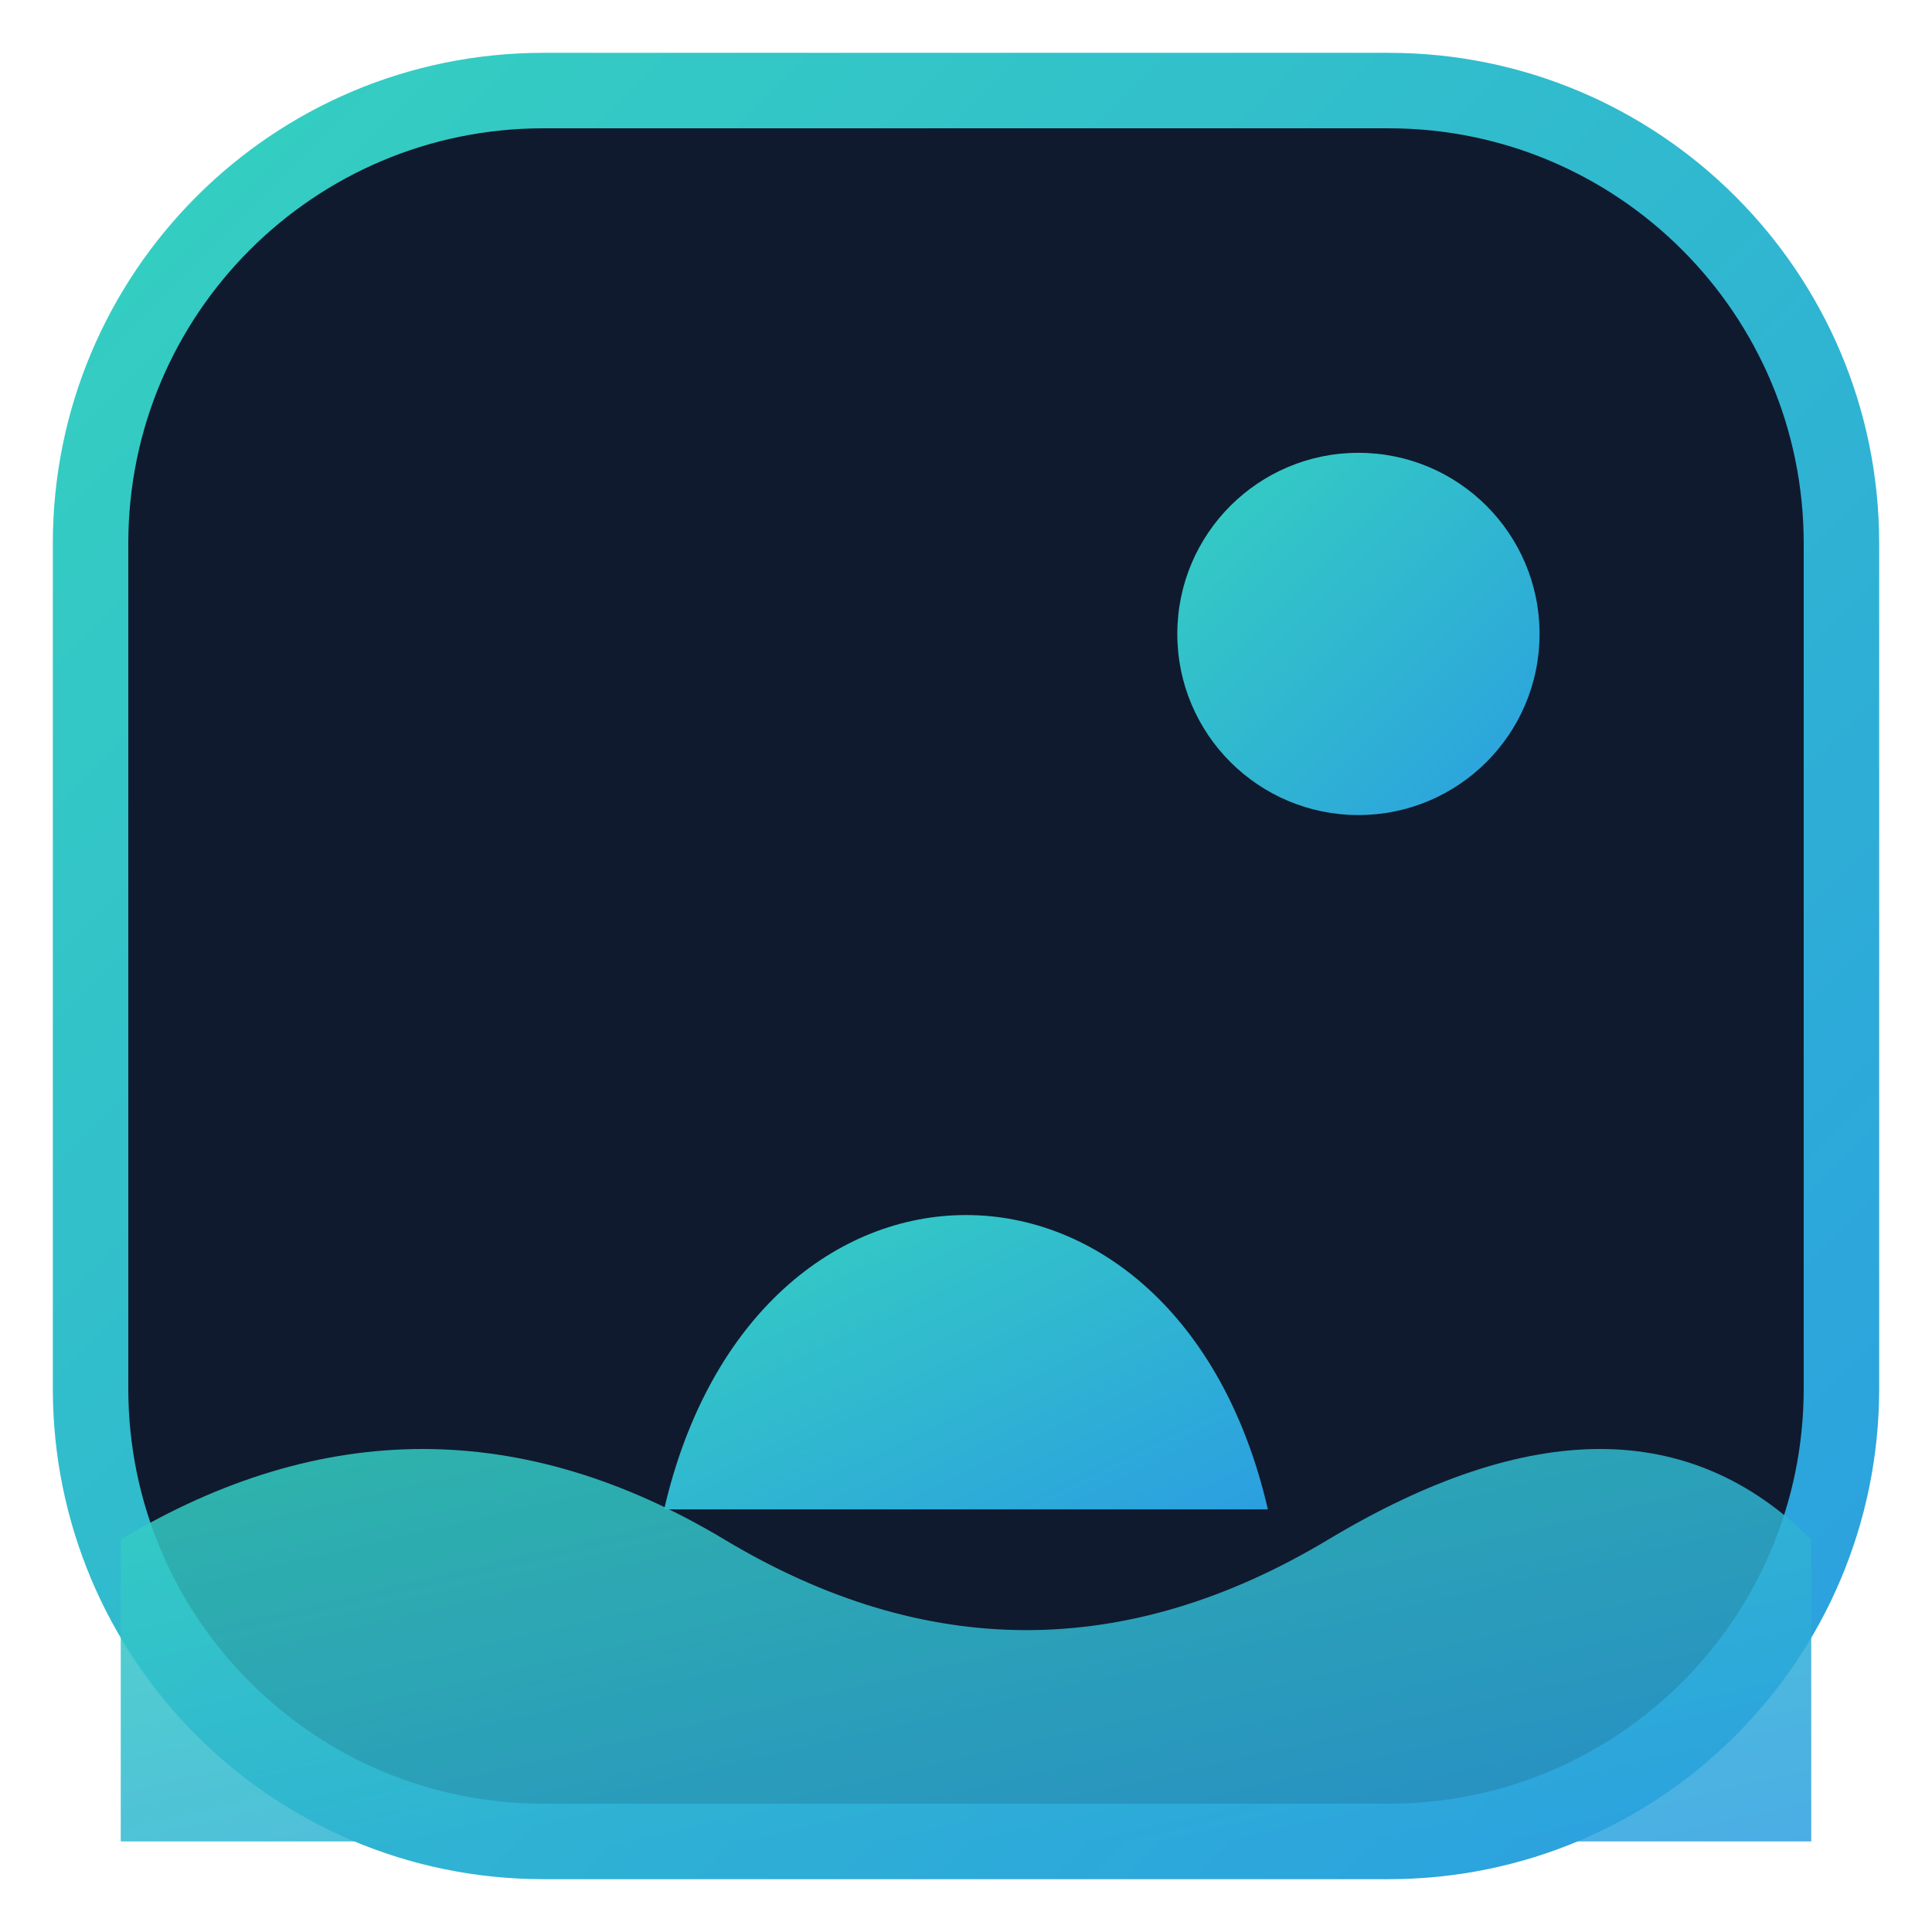
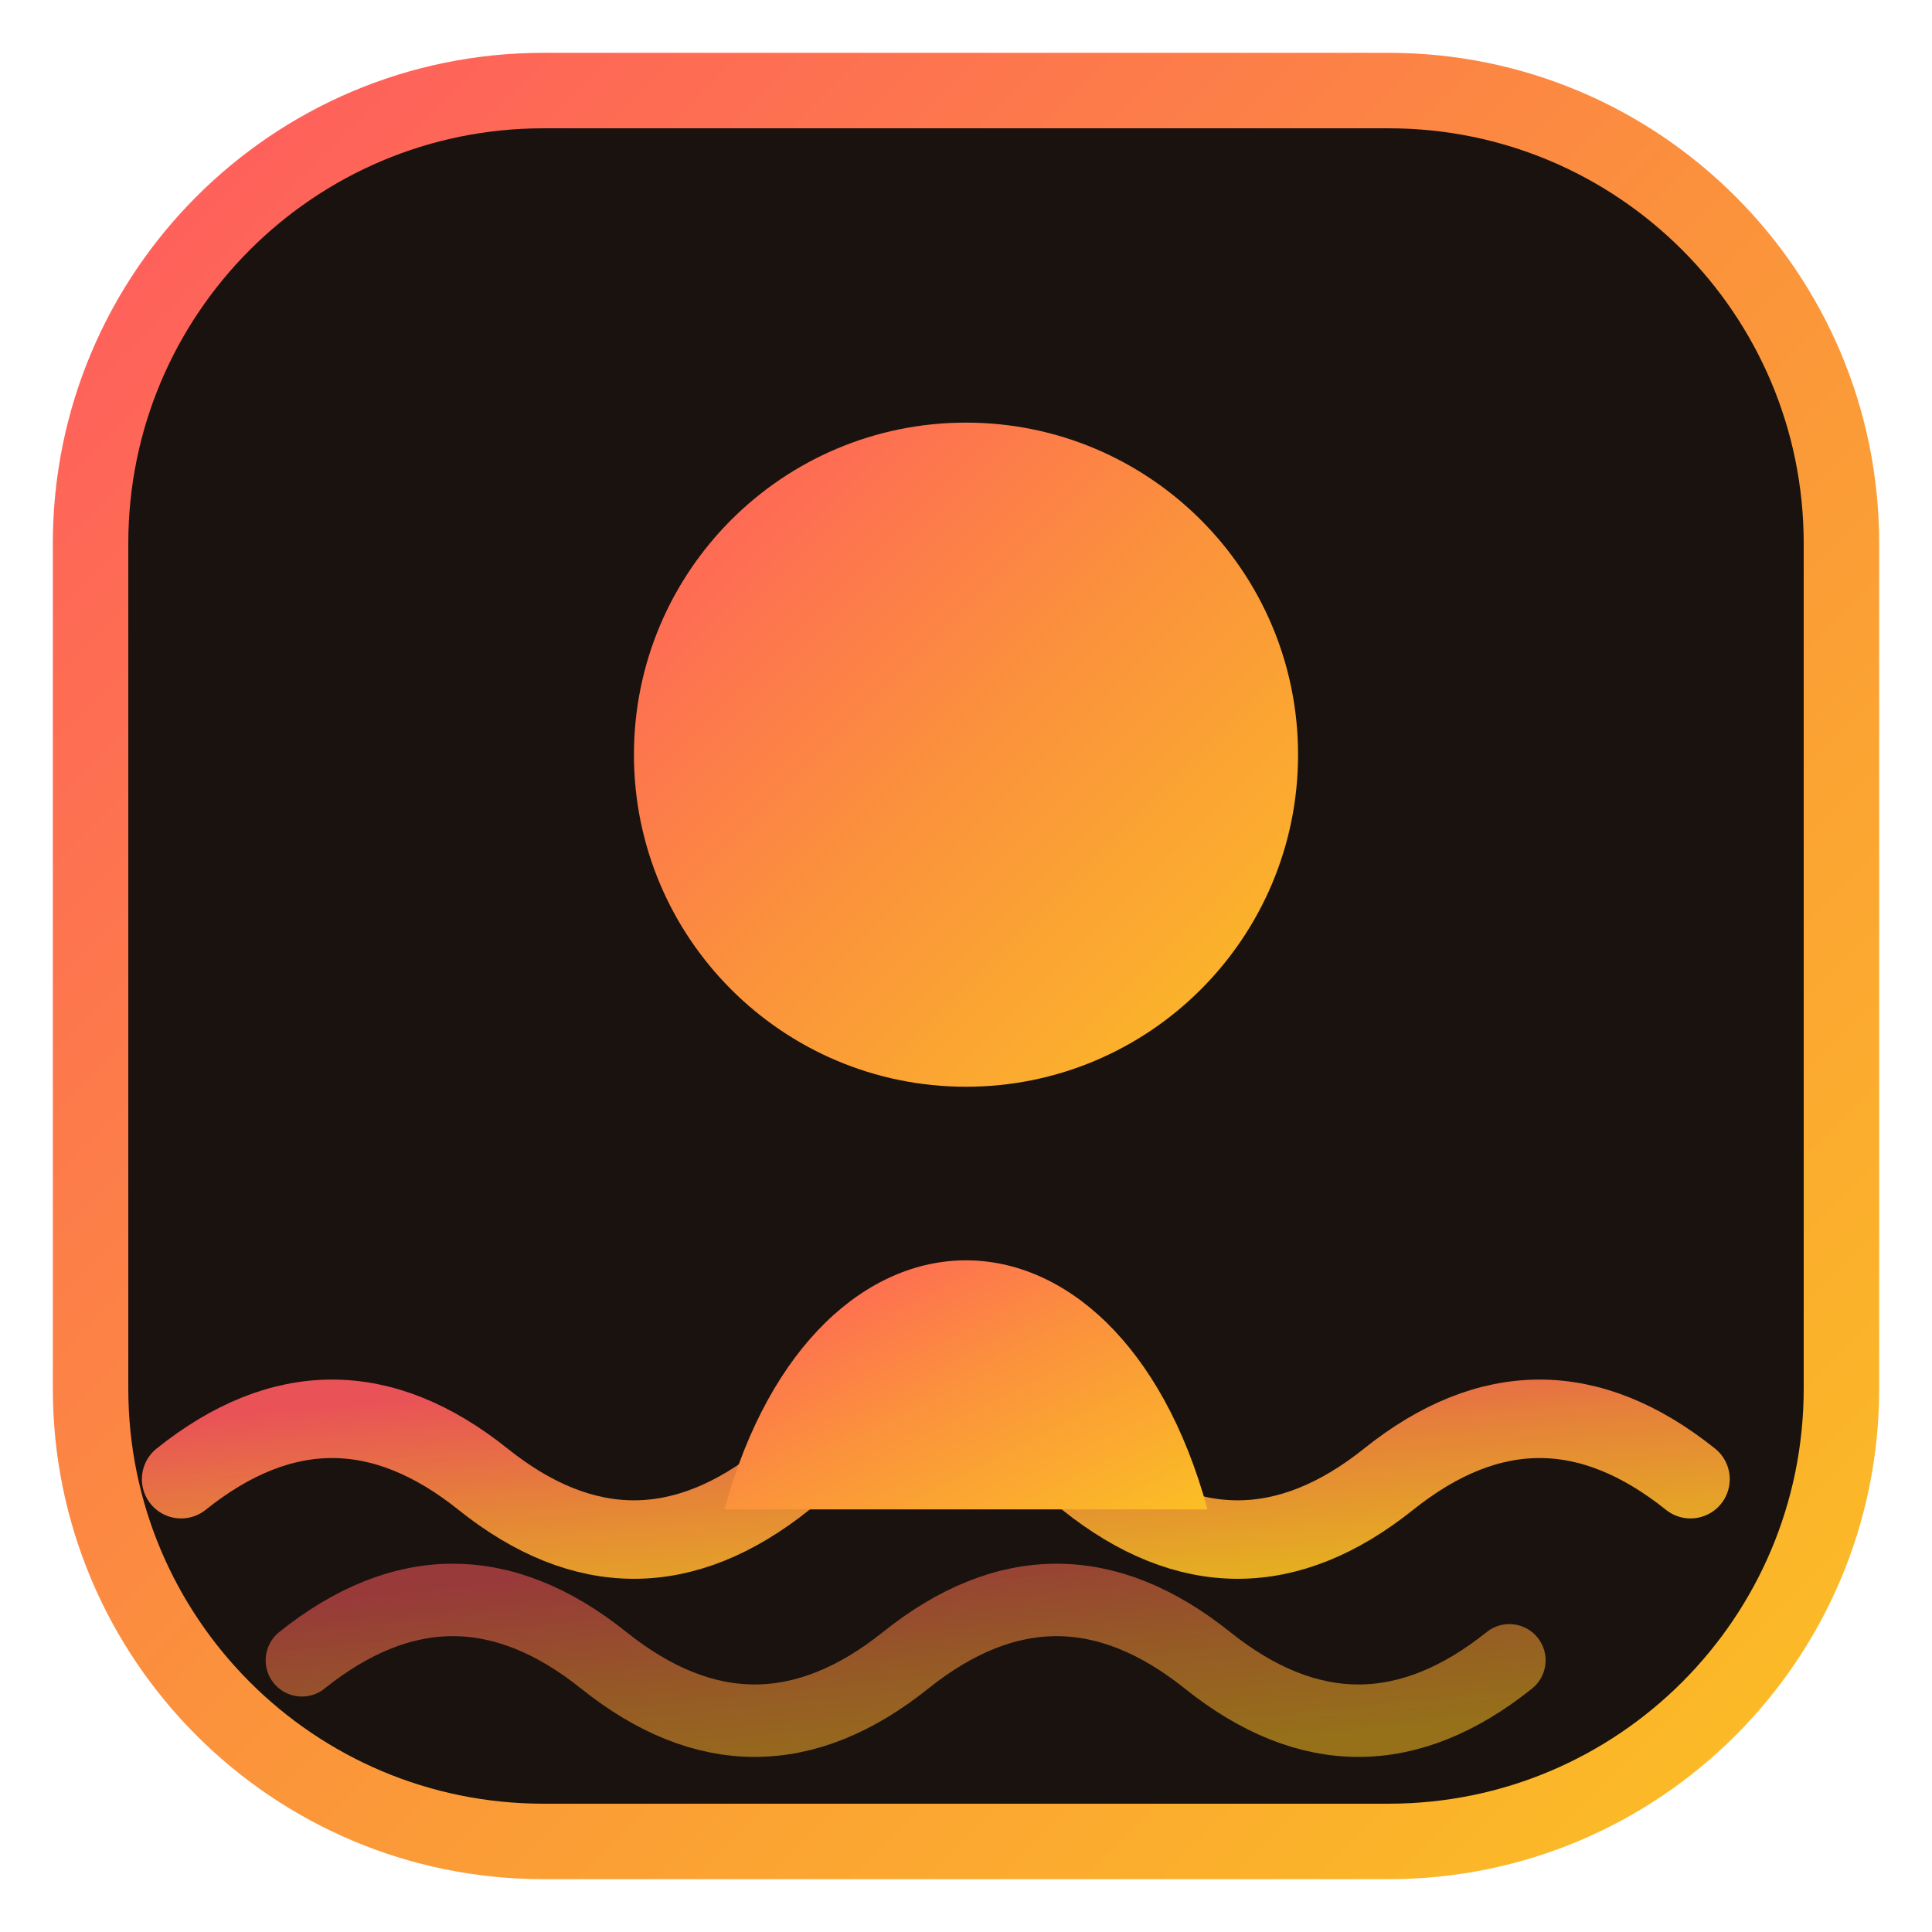
<svg xmlns="http://www.w3.org/2000/svg" viewBox="0 0 64 64" role="img" aria-label="片屿">
  <defs>
-     <linearGradient id="g" x1="0" y1="0" x2="1" y2="1">
-       <stop offset="0" stop-color="#35d0c0" />
-       <stop offset="1" stop-color="#2b9fe0" />
+     <linearGradient id="gw" x1="0" y1="0" x2="1" y2="1">
+       <stop offset="0" stop-color="#ff5a5f" />
+       <stop offset="0.5" stop-color="#fb923c" />
+       <stop offset="1" stop-color="#fbbf24" />
    </linearGradient>
    <style>
-       .bg { fill: #0f1a2e; }
+       .bg { fill: #1a120e; }
      @media (prefers-color-scheme: light) {
-         .bg { fill: #eaf2fb; }
+         .bg { fill: #fff1e3; }
      }
    </style>
  </defs>
  <rect class="bg" x="3" y="3" width="58" height="58" rx="15" />
-   <rect x="3" y="3" width="58" height="58" rx="15" fill="none" stroke="url(#g)" stroke-width="2.5" />
-   <circle cx="45" cy="21" r="6" fill="url(#g)" />
-   <path d="M4 51 Q14 45 24 51 Q34 57 44 51 Q54 45 60 51 L60 61 L4 61 Z" fill="url(#g)" opacity="0.85" />
-   <path d="M22 50 C25 37 39 37 42 50 Z" fill="url(#g)" />
+   <rect x="3" y="3" width="58" height="58" rx="15" fill="none" stroke="url(#gw)" stroke-width="2.5" />
+   <circle cx="32" cy="25" r="11" fill="url(#gw)" />
+   <path d="M6 49 q5 -4 10 0 t10 0 t10 0 t10 0 t10 0" fill="none" stroke="url(#gw)" stroke-width="2.6" stroke-linecap="round" opacity="0.9" />
+   <path d="M10 55 q5 -4 10 0 t10 0 t10 0 t10 0" fill="none" stroke="url(#gw)" stroke-width="2.4" stroke-linecap="round" opacity="0.55" />
+   <path d="M24 50 C27 39 37 39 40 50 Z" fill="url(#gw)" />
</svg>
